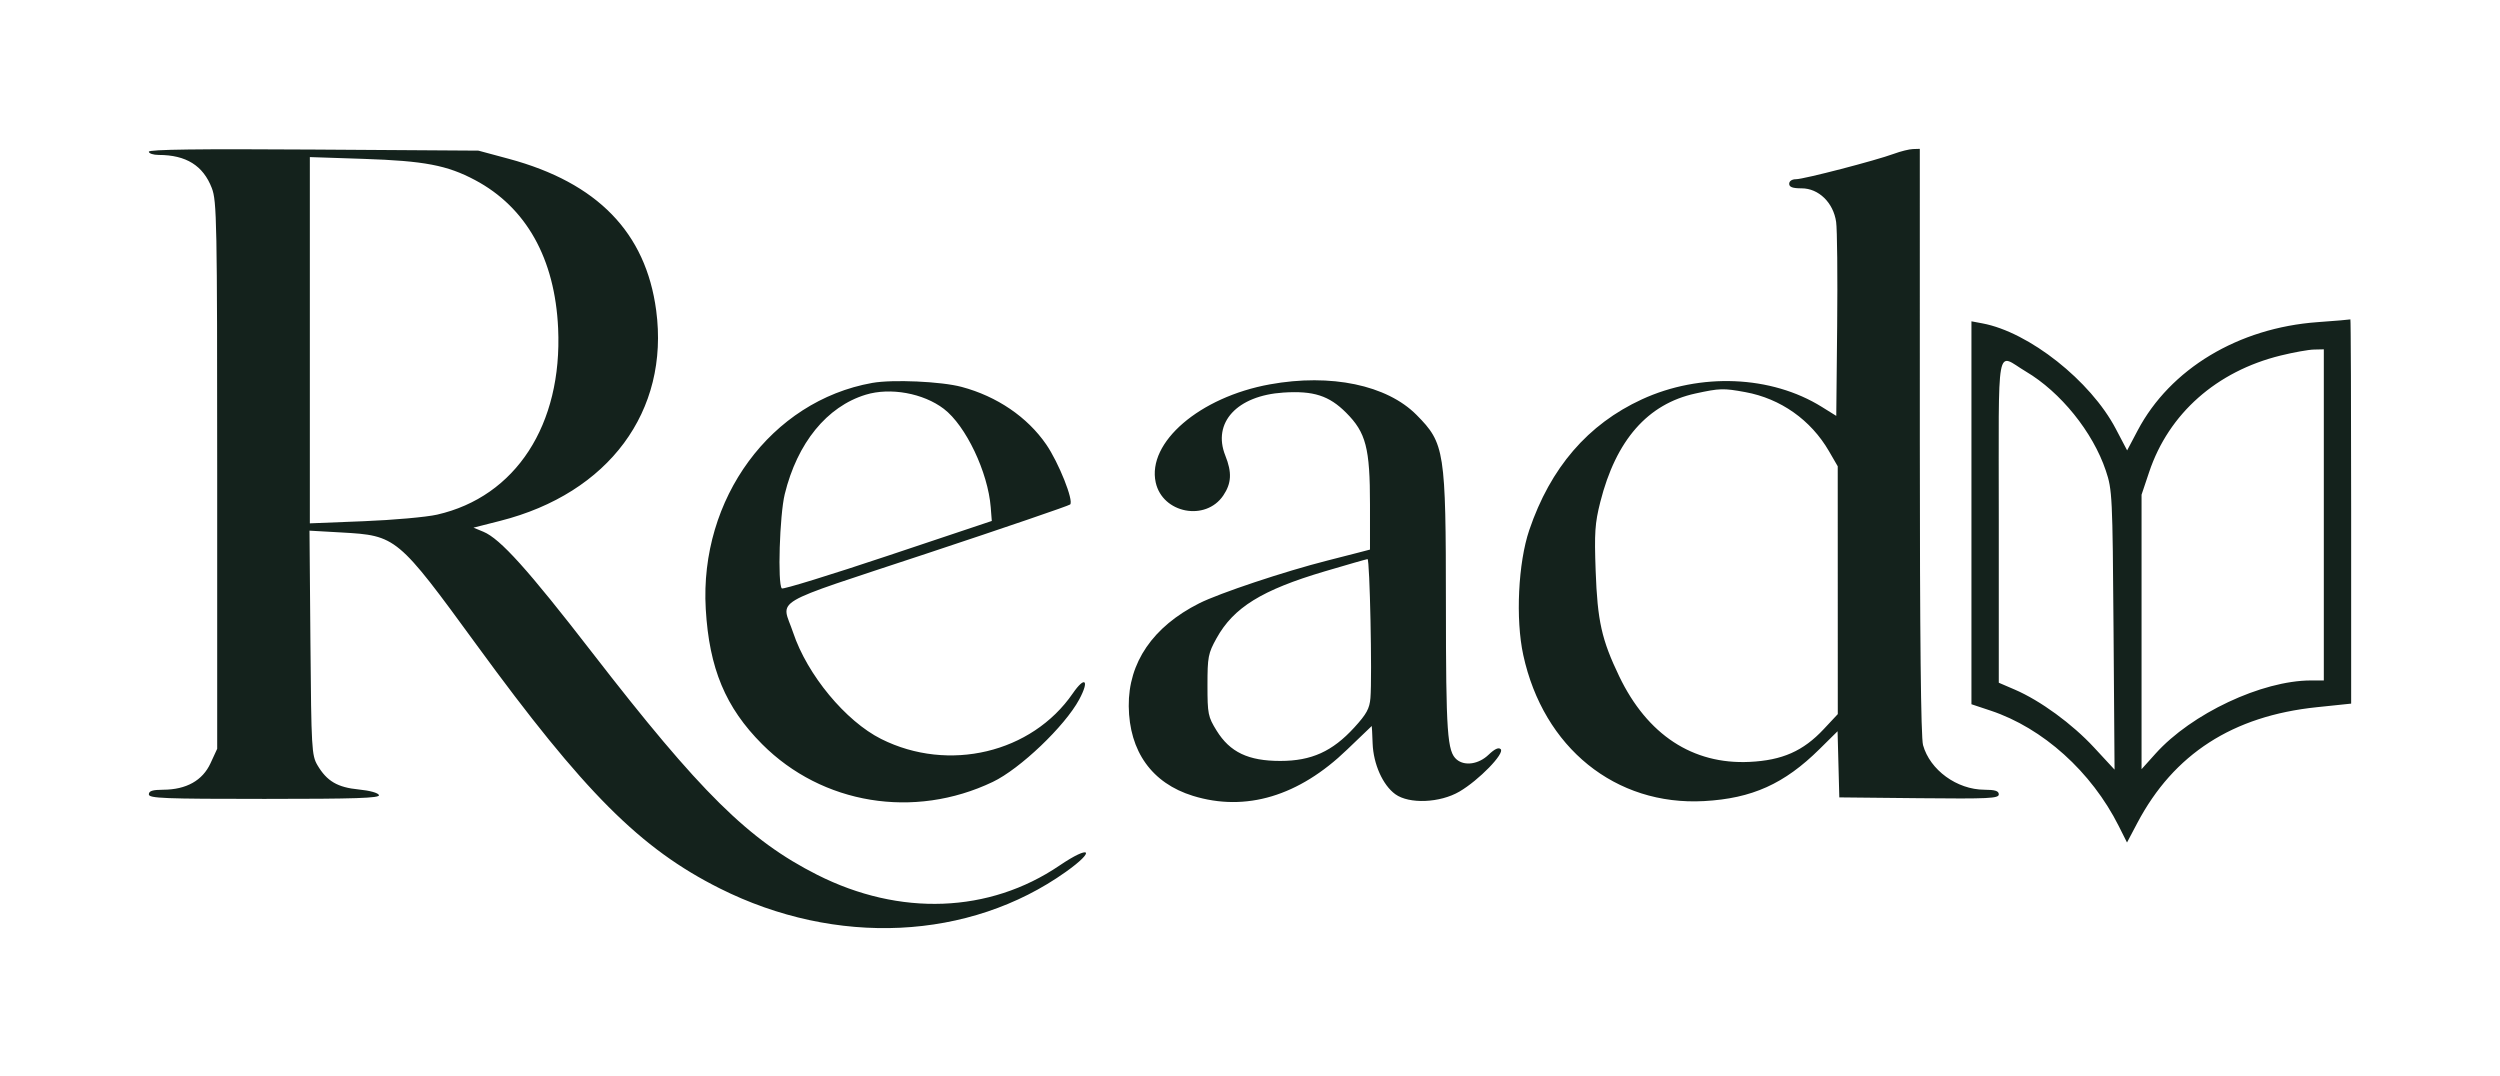
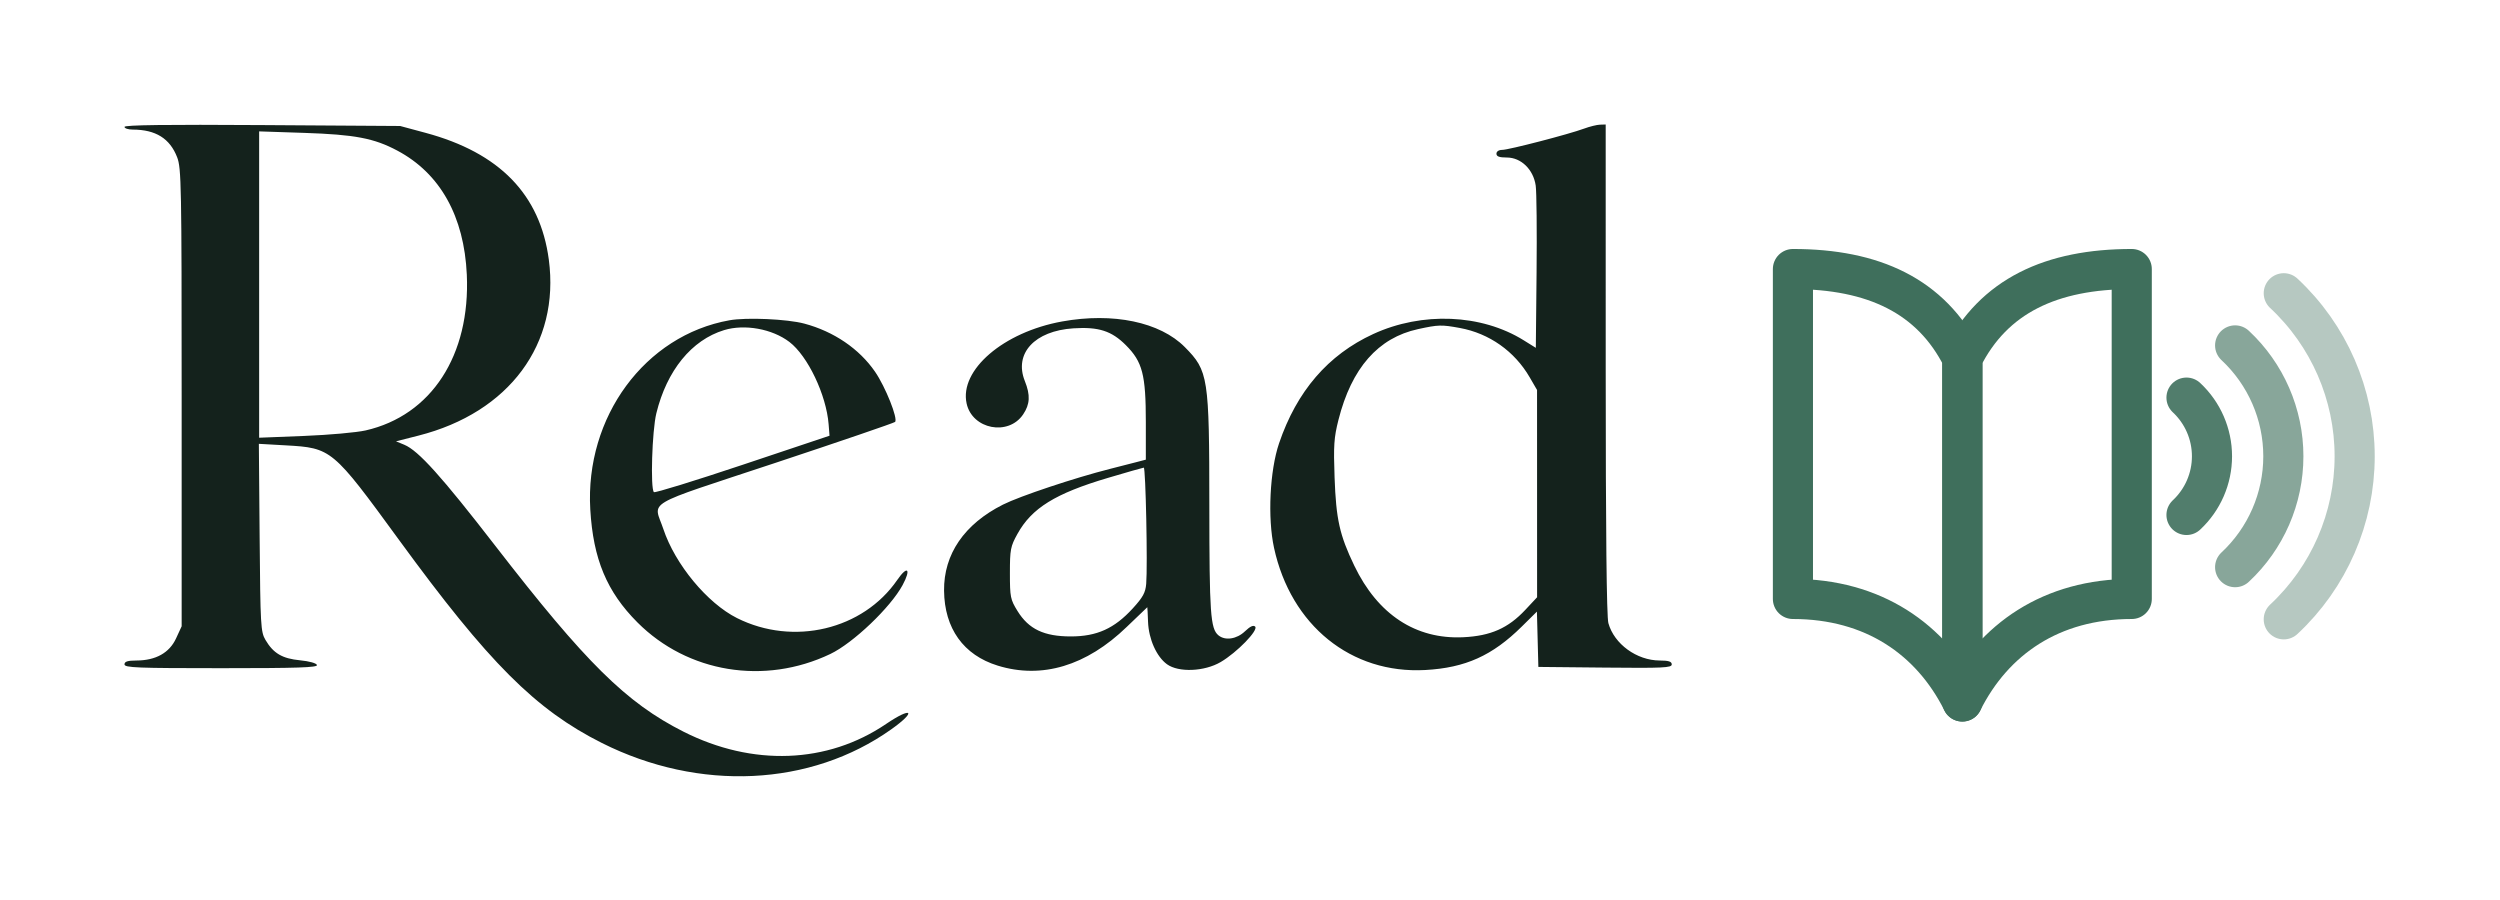
- <svg xmlns="http://www.w3.org/2000/svg" width="823" height="354" viewBox="0 0 823 354" version="1.1">
-   <path d="M 49 49.938 C 49 50.522, 50.462 51.003, 52.250 51.006 C 61.282 51.021, 66.871 54.506, 69.725 61.901 C 71.378 66.183, 71.500 72.694, 71.500 156.500 L 71.500 246.500 69.293 251.280 C 66.674 256.951, 61.328 259.943, 53.750 259.978 C 50.204 259.994, 49 260.380, 49 261.500 C 49 262.807, 53.898 263, 87.083 263 C 117.104 263, 125.079 262.735, 124.753 261.750 C 124.513 261.022, 121.733 260.248, 118.104 259.896 C 111.105 259.218, 107.599 257.156, 104.500 251.895 C 102.614 248.694, 102.482 246.396, 102.193 211.596 L 101.886 174.692 112.475 175.292 C 130.492 176.312, 130.867 176.625, 156.996 212.433 C 192.346 260.877, 210.785 279.335, 236.939 292.457 C 275.257 311.682, 319.121 309.593, 350.852 287.032 C 360.936 279.862, 359.036 277.980, 348.756 284.956 C 325.666 300.622, 296.219 301.737, 269 287.976 C 246.460 276.580, 230.580 260.895, 194.953 214.839 C 173.766 187.448, 164.675 177.350, 159.135 175.056 L 155.870 173.704 164.685 171.463 C 200.422 162.381, 220.431 135.371, 216.014 102.177 C 212.603 76.546, 196.651 60.141, 167.500 52.285 L 157.500 49.590 103.250 49.233 C 65.409 48.984, 49 49.197, 49 49.938 M 623.500 50.620 C 617.471 52.849, 593.817 58.993, 591.250 58.997 C 589.918 58.999, 589 59.612, 589 60.500 C 589 61.589, 590.122 62, 593.100 62 C 598.705 62, 603.548 66.717, 604.456 73.060 C 604.805 75.502, 604.958 90.867, 604.795 107.205 L 604.500 136.910 599.732 133.942 C 583.093 123.584, 559.743 122.611, 540.500 131.474 C 522.733 139.658, 510.412 153.959, 503.434 174.500 C 499.784 185.244, 498.890 203.821, 501.455 215.625 C 508.089 246.154, 531.836 265.333, 560.999 263.717 C 576.780 262.842, 587.397 258.060, 598.975 246.613 L 604.930 240.726 605.215 251.613 L 605.500 262.500 631.750 262.767 C 654.662 262.999, 658 262.840, 658 261.517 C 658 260.377, 656.819 259.995, 653.250 259.978 C 644.207 259.936, 635.338 253.478, 633.060 245.277 C 632.362 242.763, 632.009 209.328, 632.006 145.250 L 632 49 629.750 49.070 C 628.513 49.109, 625.700 49.806, 623.500 50.620 M 102 111.999 L 102 172.286 119.750 171.583 C 129.512 171.196, 140.379 170.223, 143.897 169.420 C 169.791 163.512, 185.175 139.837, 183.737 108.110 C 182.695 85.116, 173.242 68.242, 156.379 59.275 C 147.200 54.394, 139.689 52.964, 119.750 52.302 L 102 51.713 102 111.999 M 762.970 106.048 C 736.871 107.928, 714.417 121.440, 703.721 141.702 L 700.252 148.272 696.514 141.158 C 688.202 125.341, 667.958 109.334, 652.628 106.458 L 649 105.777 649 168.807 L 649 231.837 655.296 233.932 C 672.537 239.670, 688.508 254.051, 697.486 271.925 L 700.211 277.350 703.605 270.925 C 715.601 248.213, 735 235.697, 762.678 232.812 L 774 231.631 774 168.316 C 774 133.492, 773.888 105.065, 773.750 105.145 C 773.612 105.224, 768.762 105.631, 762.970 106.048 M 750.787 117.041 C 729.693 122.228, 713.962 136.155, 707.519 155.348 L 705 162.853 705 208.034 L 705 253.216 709.632 248.065 C 721.442 234.929, 744.593 224.034, 760.750 224.007 L 765 224 765 169.500 L 765 115 761.750 115.072 C 759.962 115.112, 755.029 115.998, 750.787 117.041 M 658 171.270 L 658 224.754 663.238 227.007 C 671.676 230.637, 682.150 238.284, 689.382 246.095 L 696.112 253.365 695.778 207.432 C 695.456 163.186, 695.362 161.259, 693.236 154.928 C 688.973 142.231, 678.357 129.074, 666.909 122.299 C 656.948 116.403, 658 110.620, 658 171.270 M 287.129 126.059 C 253.865 132.002, 230.215 164.131, 232.335 200.500 C 233.474 220.041, 238.835 232.891, 250.891 244.979 C 270.681 264.820, 300.916 269.770, 326.815 257.409 C 335.797 253.122, 350.533 239.072, 355.268 230.280 C 358.718 223.874, 357.196 222.402, 353.170 228.252 C 339.671 247.873, 312.283 254.397, 290.095 243.278 C 278.380 237.406, 265.740 222.139, 261.104 208.260 C 257.268 196.775, 252.269 199.737, 305 182.250 C 330.575 173.769, 351.856 166.489, 352.291 166.074 C 353.546 164.875, 348.519 152.271, 344.404 146.295 C 338.192 137.276, 328.200 130.478, 316.591 127.374 C 309.855 125.572, 293.851 124.858, 287.129 126.059 M 418.060 126.527 C 394.951 130.709, 377.566 145.640, 380.460 158.820 C 382.696 168.997, 396.906 171.732, 402.713 163.102 C 405.415 159.087, 405.595 155.527, 403.376 149.981 C 399.029 139.119, 407.233 130.219, 422.500 129.231 C 432.402 128.591, 437.520 130.233, 443.137 135.855 C 449.692 142.415, 451 147.454, 451 166.143 L 451 180.923 447.250 181.901 C 445.188 182.439, 440.575 183.621, 437 184.528 C 422.860 188.116, 401.411 195.272, 394.765 198.618 C 379.541 206.285, 371.434 218.127, 371.583 232.479 C 371.738 247.363, 379.227 257.828, 392.702 261.990 C 410.084 267.358, 427.617 262.097, 443.487 246.751 C 447.894 242.490, 451.535 239.002, 451.579 239.001 C 451.622 239.001, 451.753 241.588, 451.869 244.750 C 452.119 251.537, 455.211 258.460, 459.327 261.448 C 463.886 264.758, 474.058 264.337, 480.471 260.574 C 486.871 256.818, 495.422 248.022, 494.028 246.628 C 493.342 245.942, 492.047 246.539, 490.028 248.473 C 486.795 251.570, 482.227 252.263, 479.570 250.058 C 476.429 247.452, 476.011 241.481, 475.994 199 C 475.973 148.330, 475.609 145.975, 466.346 136.613 C 456.592 126.755, 438.122 122.896, 418.060 126.527 M 558.166 129.534 C 542.429 132.950, 531.971 144.870, 526.812 165.273 C 525.049 172.244, 524.837 175.405, 525.290 187.937 C 525.888 204.452, 527.260 210.590, 533.046 222.645 C 542.279 241.881, 557.246 251.711, 575.941 250.817 C 586.723 250.302, 593.612 247.260, 600.375 240.031 L 605 235.086 604.991 194.293 L 604.981 153.500 602.082 148.500 C 596.133 138.243, 586.164 131.209, 574.566 129.086 C 567.340 127.763, 566.177 127.795, 558.166 129.534 M 285 129.935 C 272.213 133.839, 262.459 145.820, 258.334 162.688 C 256.653 169.565, 255.951 192.284, 257.375 193.709 C 257.756 194.089, 273.464 189.247, 292.283 182.950 L 326.500 171.500 326.147 167 C 325.239 155.430, 317.941 140.108, 310.712 134.594 C 303.945 129.433, 293.089 127.466, 285 129.935 M 436.051 188.106 C 415.365 194.241, 406.096 199.981, 400.468 210.141 C 397.728 215.088, 397.500 216.275, 397.500 225.578 C 397.500 235.038, 397.685 235.956, 400.509 240.524 C 404.902 247.630, 410.936 250.500, 421.479 250.500 C 431.725 250.500, 438.623 247.382, 445.837 239.488 C 449.876 235.068, 450.859 233.272, 451.147 229.782 C 451.739 222.609, 450.933 183.996, 450.193 184.059 C 449.812 184.091, 443.448 185.912, 436.051 188.106" stroke="none" fill="#14221c" fill-rule="evenodd" />
+ <svg xmlns="http://www.w3.org/2000/svg" width="984" height="354" viewBox="0 0 984 354" fill="none">
+   <path d="M 49 49.938 C 49 50.522, 50.462 51.003, 52.250 51.006 C 61.282 51.021, 66.871 54.506, 69.725 61.901 C 71.378 66.183, 71.500 72.694, 71.500 156.500 L 71.500 246.500 69.293 251.280 C 66.674 256.951, 61.328 259.943, 53.750 259.978 C 50.204 259.994, 49 260.380, 49 261.500 C 49 262.807, 53.898 263, 87.083 263 C 117.104 263, 125.079 262.735, 124.753 261.750 C 124.513 261.022, 121.733 260.248, 118.104 259.896 C 111.105 259.218, 107.599 257.156, 104.500 251.895 C 102.614 248.694, 102.482 246.396, 102.193 211.596 L 101.886 174.692 112.475 175.292 C 130.492 176.312, 130.867 176.625, 156.996 212.433 C 192.346 260.877, 210.785 279.335, 236.939 292.457 C 275.257 311.682, 319.121 309.593, 350.852 287.032 C 360.936 279.862, 359.036 277.980, 348.756 284.956 C 325.666 300.622, 296.219 301.737, 269 287.976 C 246.460 276.580, 230.580 260.895, 194.953 214.839 C 173.766 187.448, 164.675 177.350, 159.135 175.056 L 155.870 173.704 164.685 171.463 C 200.422 162.381, 220.431 135.371, 216.014 102.177 C 212.603 76.546, 196.651 60.141, 167.500 52.285 L 157.500 49.590 103.250 49.233 C 65.409 48.984, 49 49.197, 49 49.938 M 623.500 50.620 C 617.471 52.849, 593.817 58.993, 591.250 58.997 C 589.918 58.999, 589 59.612, 589 60.500 C 589 61.589, 590.122 62, 593.100 62 C 598.705 62, 603.548 66.717, 604.456 73.060 C 604.805 75.502, 604.958 90.867, 604.795 107.205 L 604.500 136.910 599.732 133.942 C 583.093 123.584, 559.743 122.611, 540.500 131.474 C 522.733 139.658, 510.412 153.959, 503.434 174.500 C 499.784 185.244, 498.890 203.821, 501.455 215.625 C 508.089 246.154, 531.836 265.333, 560.999 263.717 C 576.780 262.842, 587.397 258.060, 598.975 246.613 L 604.930 240.726 605.215 251.613 L 605.500 262.500 631.750 262.767 C 654.662 262.999, 658 262.840, 658 261.517 C 658 260.377, 656.819 259.995, 653.250 259.978 C 644.207 259.936, 635.338 253.478, 633.060 245.277 C 632.362 242.763, 632.009 209.328, 632.006 145.250 L 632 49 629.750 49.070 C 628.513 49.109, 625.700 49.806, 623.500 50.620 M 102 111.999 L 102 172.286 119.750 171.583 C 129.512 171.196, 140.379 170.223, 143.897 169.420 C 169.791 163.512, 185.175 139.837, 183.737 108.110 C 182.695 85.116, 173.242 68.242, 156.379 59.275 C 147.200 54.394, 139.689 52.964, 119.750 52.302 L 102 51.713 102 111.999 M 287.129 126.059 C 253.865 132.002, 230.215 164.131, 232.335 200.500 C 233.474 220.041, 238.835 232.891, 250.891 244.979 C 270.681 264.820, 300.916 269.770, 326.815 257.409 C 335.797 253.122, 350.533 239.072, 355.268 230.280 C 358.718 223.874, 357.196 222.402, 353.170 228.252 C 339.671 247.873, 312.283 254.397, 290.095 243.278 C 278.380 237.406, 265.740 222.139, 261.104 208.260 C 257.268 196.775, 252.269 199.737, 305 182.250 C 330.575 173.769, 351.856 166.489, 352.291 166.074 C 353.546 164.875, 348.519 152.271, 344.404 146.295 C 338.192 137.276, 328.200 130.478, 316.591 127.374 C 309.855 125.572, 293.851 124.858, 287.129 126.059 M 418.060 126.527 C 394.951 130.709, 377.566 145.640, 380.460 158.820 C 382.696 168.997, 396.906 171.732, 402.713 163.102 C 405.415 159.087, 405.595 155.527, 403.376 149.981 C 399.029 139.119, 407.233 130.219, 422.500 129.231 C 432.402 128.591, 437.520 130.233, 443.137 135.855 C 449.692 142.415, 451 147.454, 451 166.143 L 451 180.923 447.250 181.901 C 445.188 182.439, 440.575 183.621, 437 184.528 C 422.860 188.116, 401.411 195.272, 394.765 198.618 C 379.541 206.285, 371.434 218.127, 371.583 232.479 C 371.738 247.363, 379.227 257.828, 392.702 261.990 C 410.084 267.358, 427.617 262.097, 443.487 246.751 C 447.894 242.490, 451.535 239.002, 451.579 239.001 C 451.622 239.001, 451.753 241.588, 451.869 244.750 C 452.119 251.537, 455.211 258.460, 459.327 261.448 C 463.886 264.758, 474.058 264.337, 480.471 260.574 C 486.871 256.818, 495.422 248.022, 494.028 246.628 C 493.342 245.942, 492.047 246.539, 490.028 248.473 C 486.795 251.570, 482.227 252.263, 479.570 250.058 C 476.429 247.452, 476.011 241.481, 475.994 199 C 475.973 148.330, 475.609 145.975, 466.346 136.613 C 456.592 126.755, 438.122 122.896, 418.060 126.527 M 558.166 129.534 C 542.429 132.950, 531.971 144.870, 526.812 165.273 C 525.049 172.244, 524.837 175.405, 525.290 187.937 C 525.888 204.452, 527.260 210.590, 533.046 222.645 C 542.279 241.881, 557.246 251.711, 575.941 250.817 C 586.723 250.302, 593.612 247.260, 600.375 240.031 L 605 235.086 604.991 194.293 L 604.981 153.500 602.082 148.500 C 596.133 138.243, 586.164 131.209, 574.566 129.086 C 567.340 127.763, 566.177 127.795, 558.166 129.534 M 285 129.935 C 272.213 133.839, 262.459 145.820, 258.334 162.688 C 256.653 169.565, 255.951 192.284, 257.375 193.709 C 257.756 194.089, 273.464 189.247, 292.283 182.950 L 326.500 171.500 326.147 167 C 325.239 155.430, 317.941 140.108, 310.712 134.594 C 303.945 129.433, 293.089 127.466, 285 129.935 M 436.051 188.106 C 415.365 194.241, 406.096 199.981, 400.468 210.141 C 397.728 215.088, 397.500 216.275, 397.500 225.578 C 397.500 235.038, 397.685 235.956, 400.509 240.524 C 404.902 247.630, 410.936 250.500, 421.479 250.500 C 431.725 250.500, 438.623 247.382, 445.837 239.488 C 449.876 235.068, 450.859 233.272, 451.147 229.782 C 451.739 222.609, 450.933 183.996, 450.193 184.059 C 449.812 184.091, 443.448 185.912, 436.051 188.106" fill="#14221c" fill-rule="evenodd" />
+   <g transform="translate(680.2528 80.45283) scale(1.754717) translate(0.5 -1.5)">
+     <path d="M 14 16 C 32 16 45 22 52 36 L 52 113 C 45 99 32 90 14 90 Z" stroke="#3f6f5c" fill="none" stroke-width="9" stroke-linecap="round" stroke-linejoin="round" />
+     <path d="M 90 16 C 72 16 59 22 52 36 L 52 113 C 59 99 72 90 90 90 Z" stroke="#3f6f5c" fill="none" stroke-width="9" stroke-linecap="round" stroke-linejoin="round" />
+     <path d="M 102.28 44.84 A 18 18 0 0 1 102.28 71.16" stroke="#3f6f5c" stroke-opacity="0.9" fill="none" stroke-width="9" stroke-linecap="round" stroke-linejoin="round" />
+     <path d="M 113.19 33.13 A 34 34 0 0 1 113.19 82.87" stroke="#3f6f5c" stroke-opacity="0.62" fill="none" stroke-width="9" stroke-linecap="round" stroke-linejoin="round" />
+     <path d="M 124.1 21.43 A 50 50 0 0 1 124.1 94.57" stroke="#3f6f5c" stroke-opacity="0.38" fill="none" stroke-width="9" stroke-linecap="round" stroke-linejoin="round" />
+   </g>
</svg>
